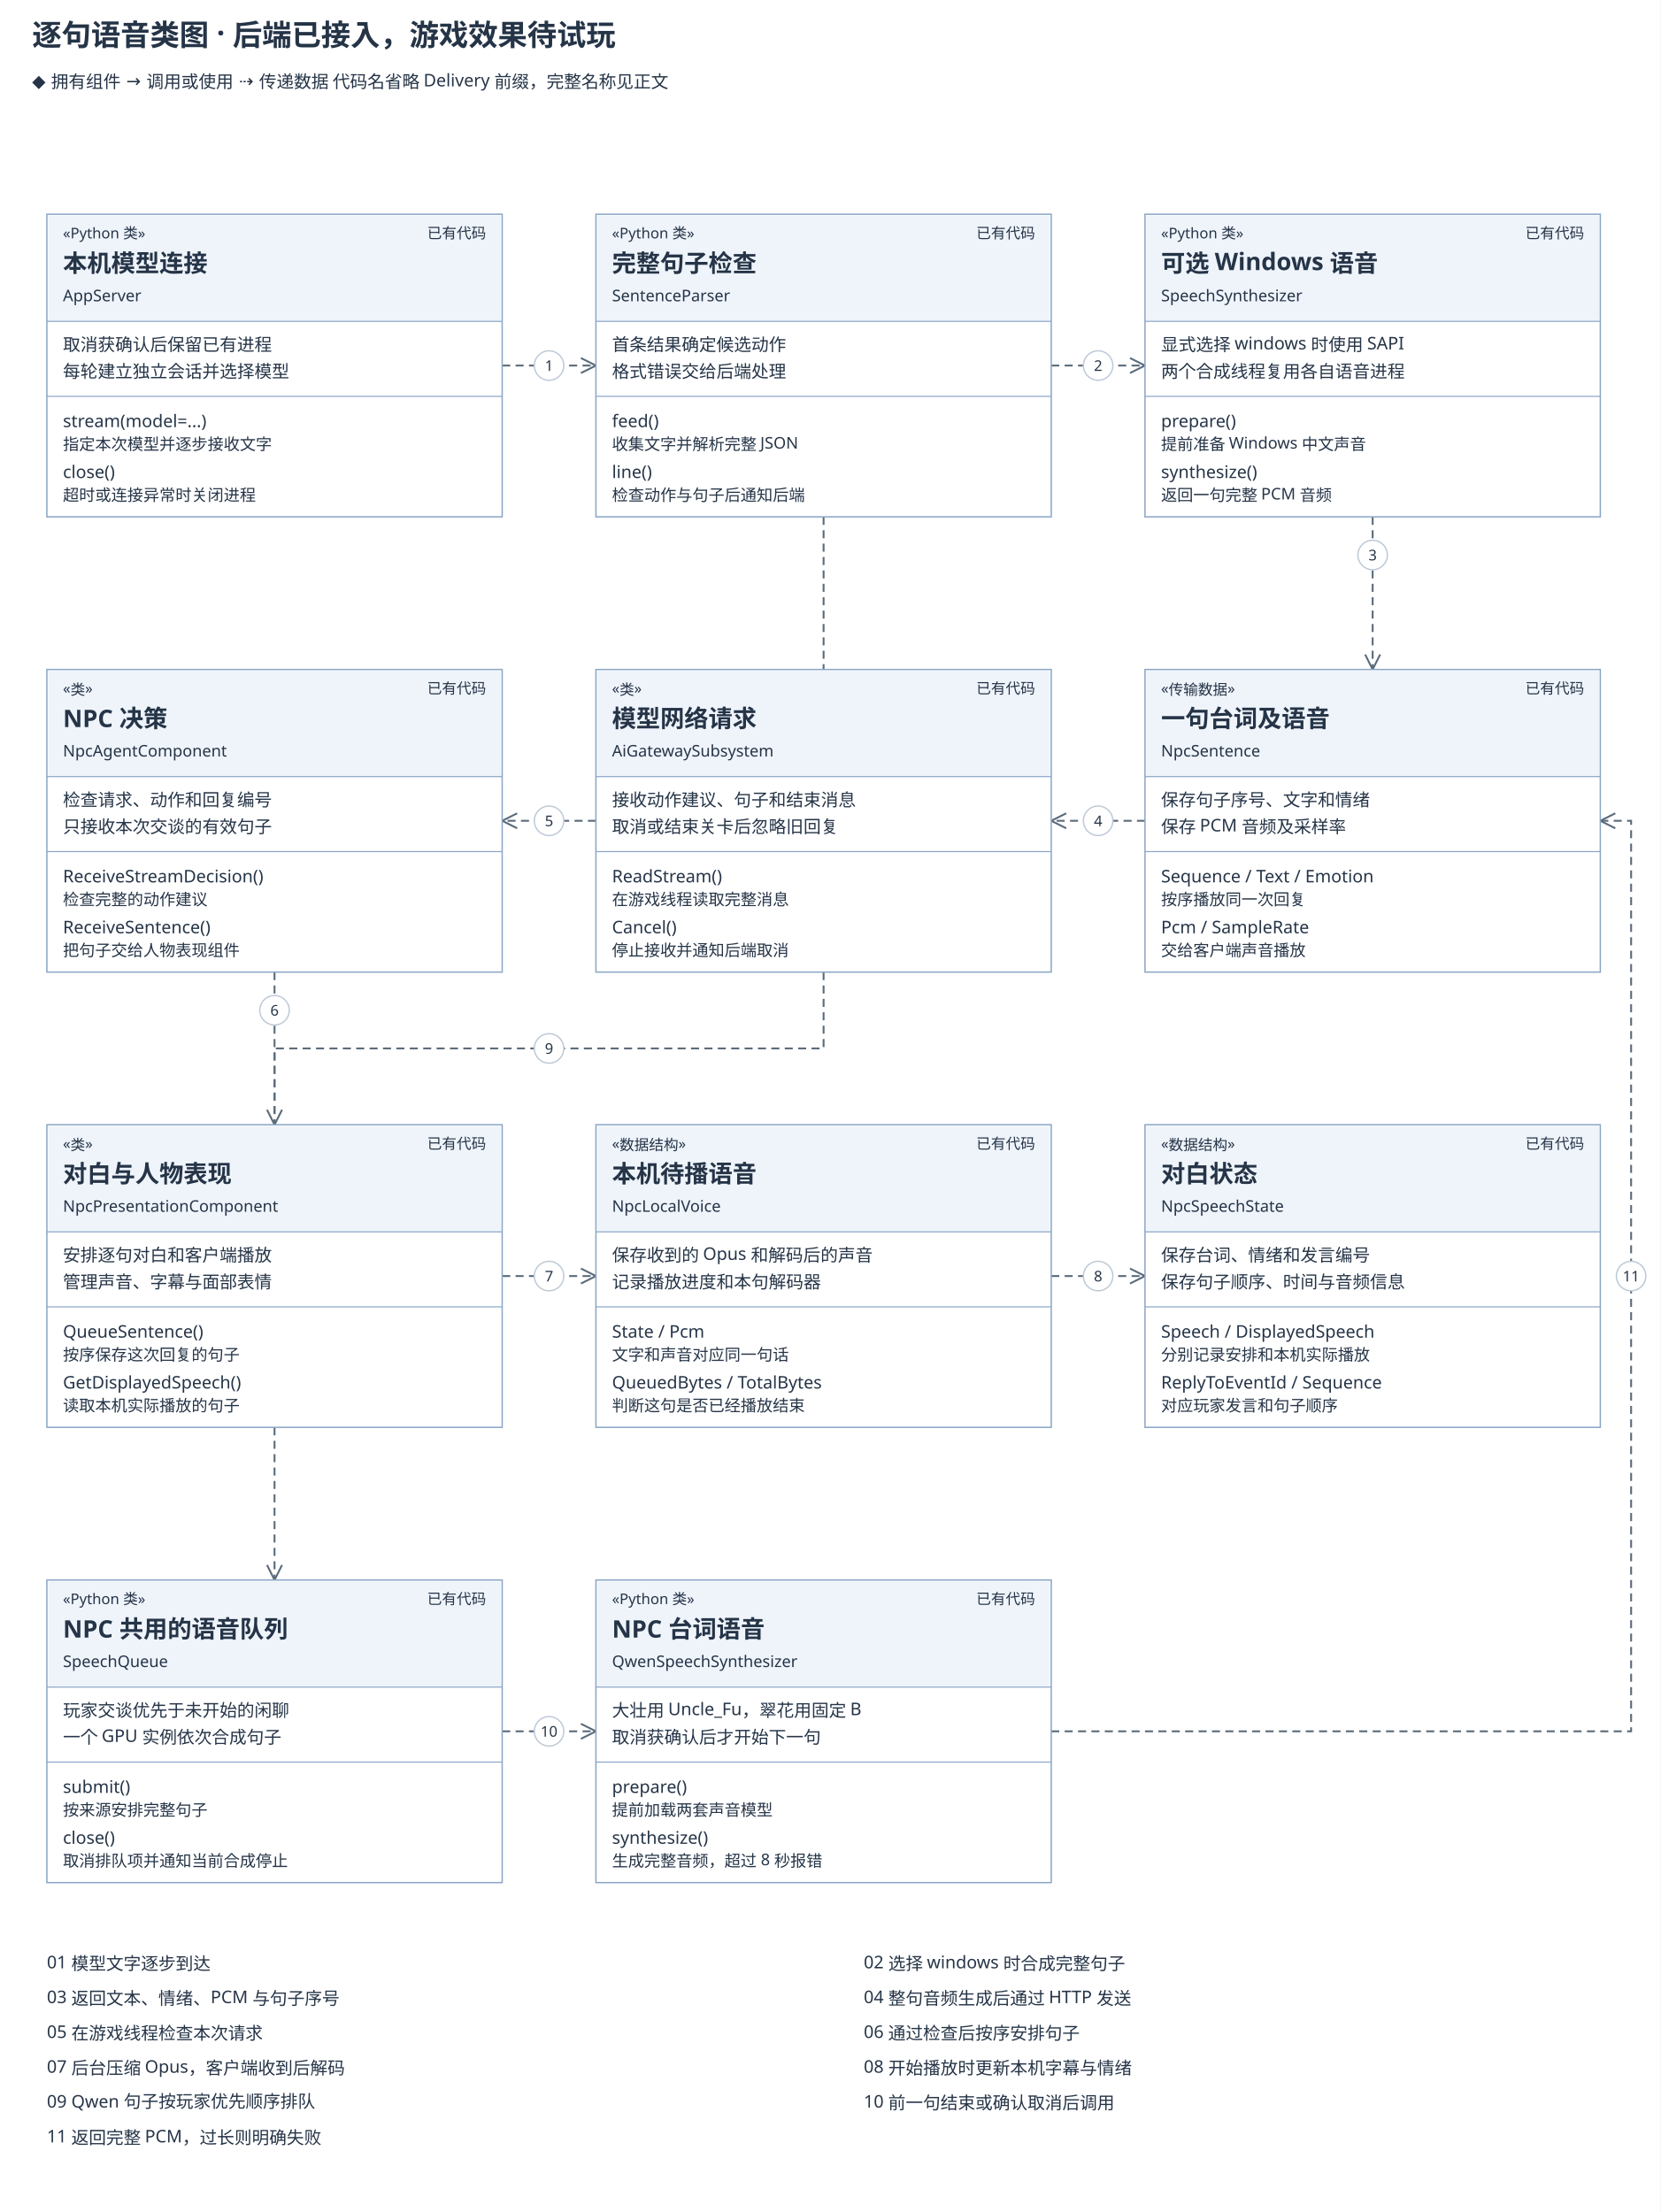
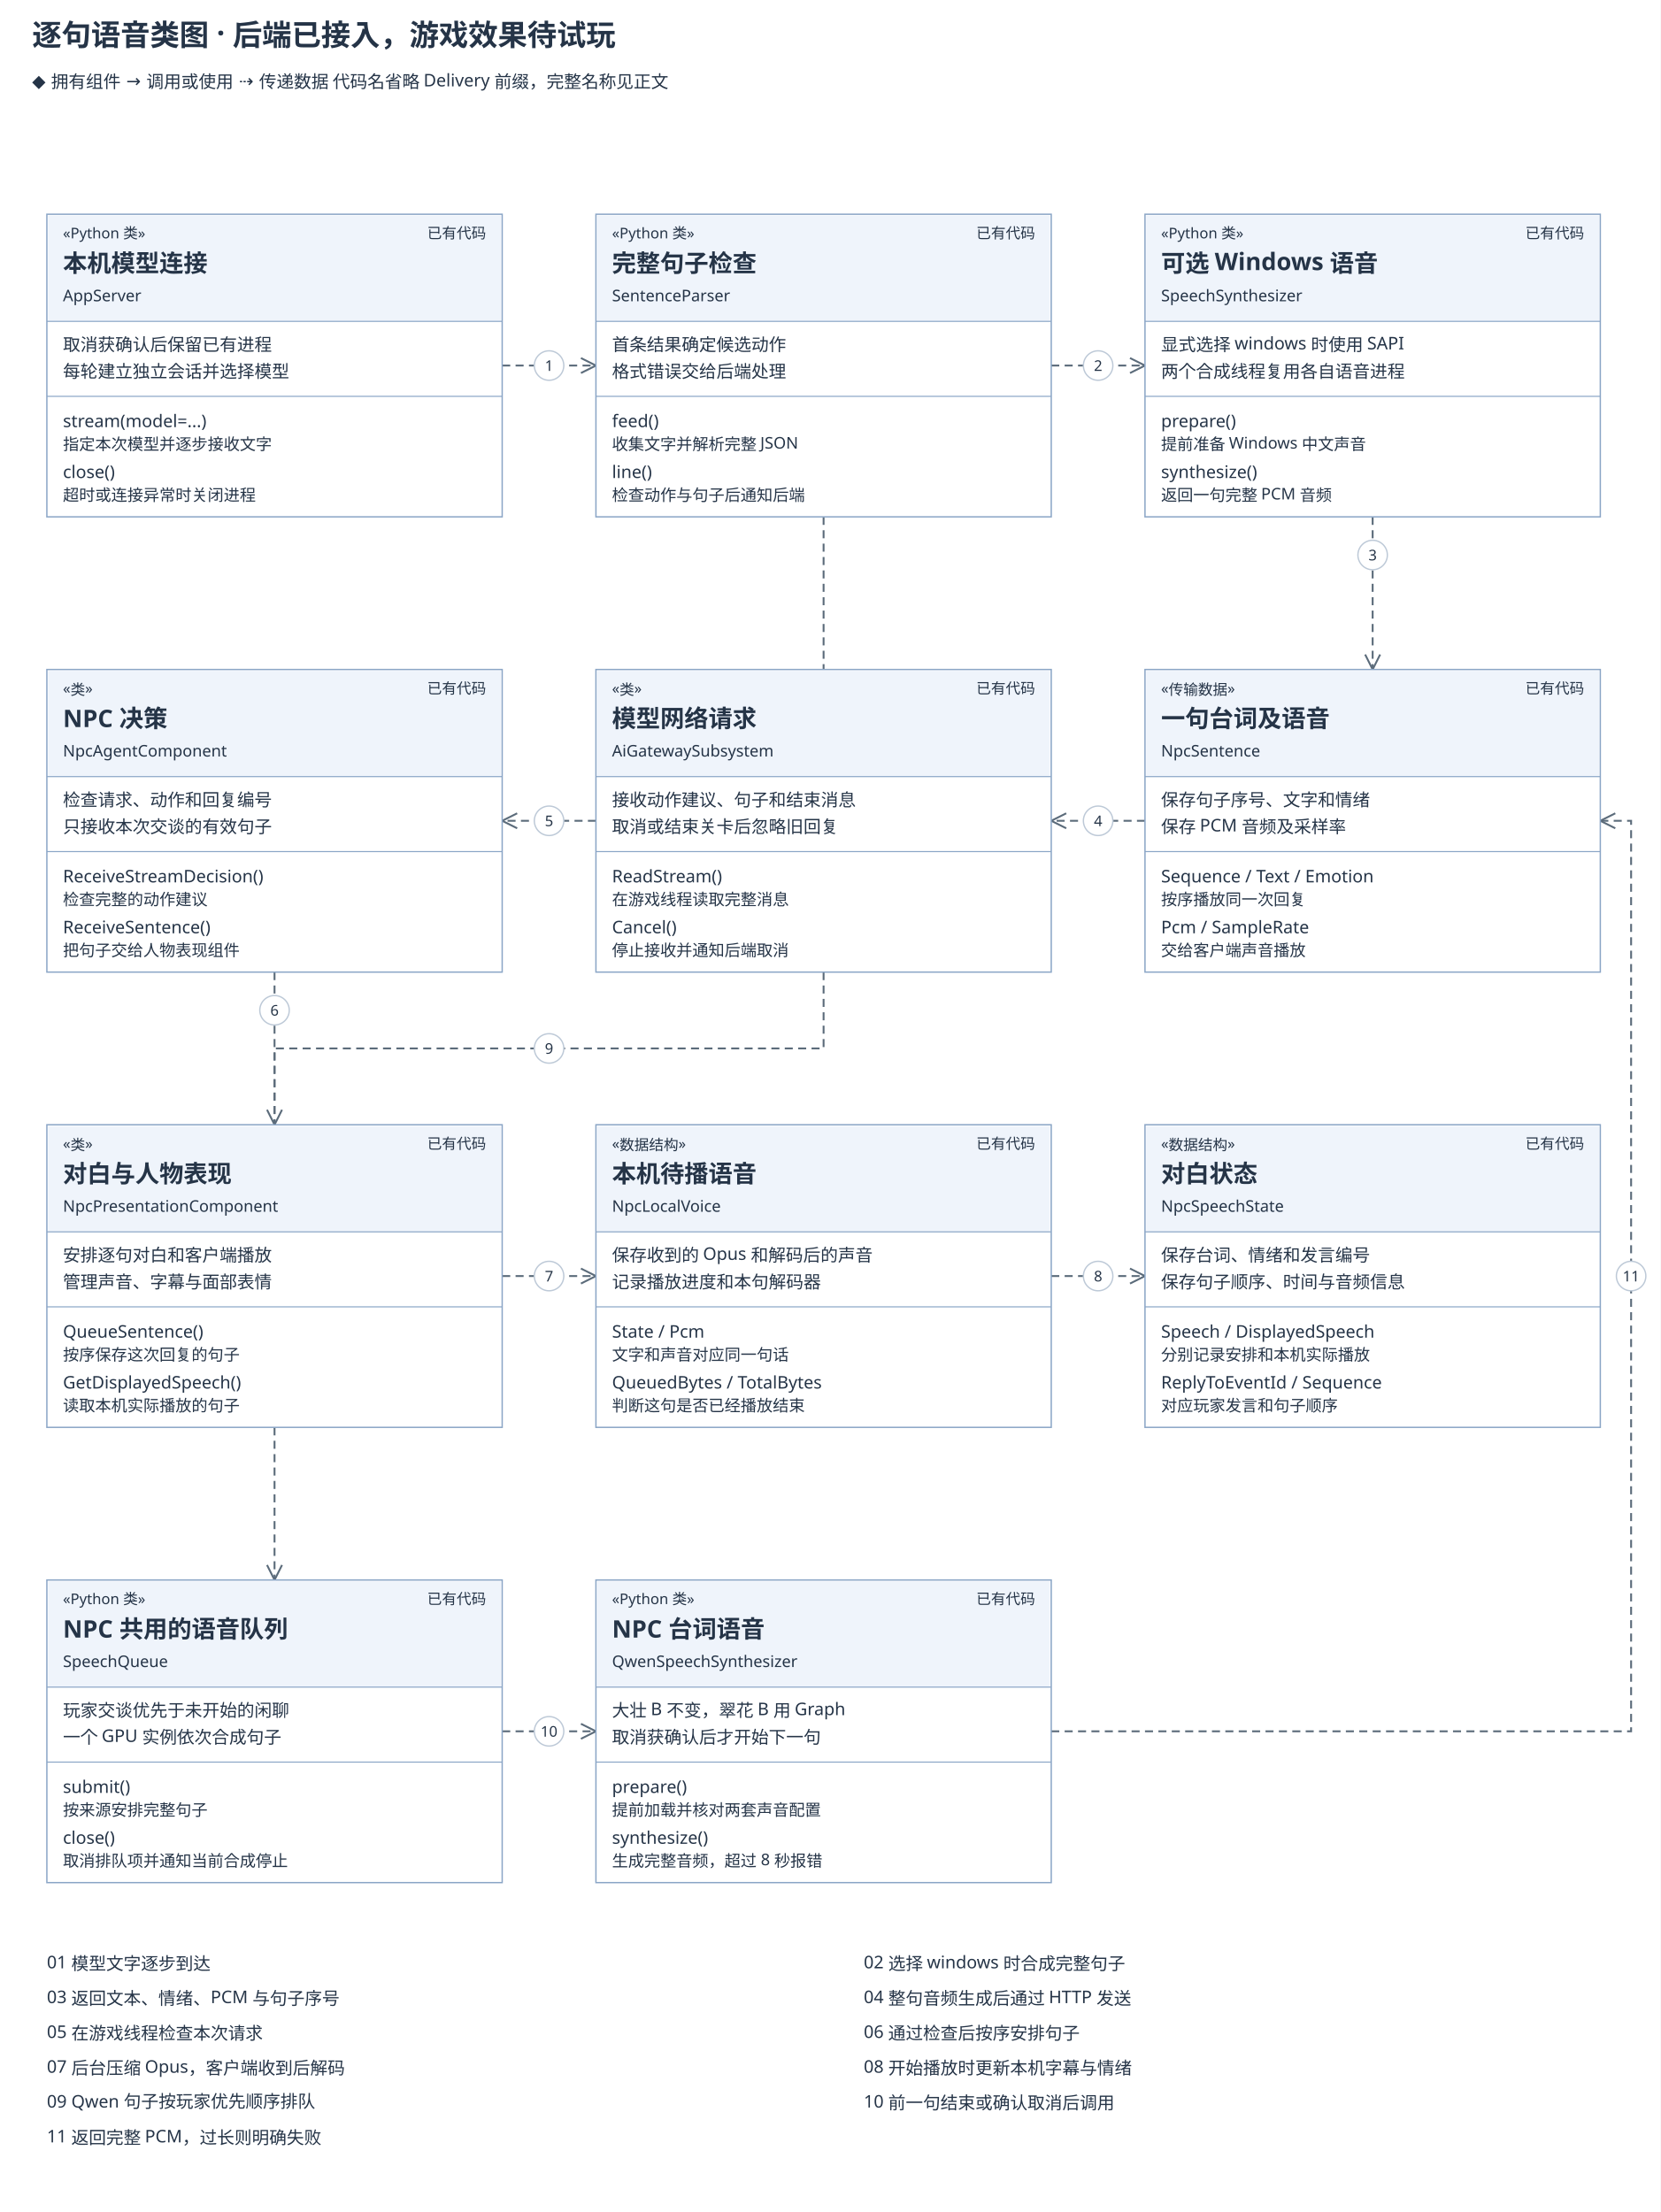
<svg xmlns="http://www.w3.org/2000/svg" width="1240" height="1652" viewBox="0 0 1240 1652" role="img" aria-label="逐句语音类图 · 后端已接入，游戏效果待试玩">
  <defs>
    <marker id="arrow" markerWidth="10" markerHeight="10" refX="9" refY="5" orient="auto">
      <path d="M1 1 L9 5 L1 9" fill="none" stroke="#5b6b7a" />
    </marker>
    <marker id="diamond" markerWidth="14" markerHeight="12" refX="1" refY="6" orient="auto">
      <path d="M1 6 L7 1 L13 6 L7 11 Z" fill="#5b6b7a" />
    </marker>
  </defs>
  <style>text{font-family:'Segoe UI','Microsoft YaHei',sans-serif;fill:#253447} .edge{fill:none;stroke:#5b6b7a;stroke-width:1.4} .lifeline{stroke:#98a5b2;stroke-dasharray:5 5} </style>
  <rect width="100%" height="100%" fill="#fff" />
  <text x="24" y="34" font-size="22" text-anchor="start" font-weight="600">逐句语音类图 · 后端已接入，游戏效果待试玩</text>
  <text x="24" y="65" font-size="13" text-anchor="start" font-weight="400">◆ 拥有组件   → 调用或使用   ⇢ 传递数据   代码名省略 Delivery 前缀，完整名称见正文</text>
  <polyline class="edge" points="375,273.0 445,273.0" marker-end="url(#arrow)" stroke-dasharray="6 4" />
  <circle cx="410.0" cy="273.0" r="11" fill="white" stroke="#bdc9d7" />
  <text x="410.0" y="277.0" font-size="11" text-anchor="middle" font-weight="400">1</text>
  <polyline class="edge" points="785,273.0 855,273.0" marker-end="url(#arrow)" stroke-dasharray="6 4" />
  <circle cx="820.0" cy="273.0" r="11" fill="white" stroke="#bdc9d7" />
  <text x="820.0" y="277.0" font-size="11" text-anchor="middle" font-weight="400">2</text>
  <polyline class="edge" points="1025.0,386 1025.0,443.0 1025.0,500" marker-end="url(#arrow)" stroke-dasharray="6 4" />
  <circle cx="1025.0" cy="414.5" r="11" fill="white" stroke="#bdc9d7" />
  <text x="1025.0" y="418.5" font-size="11" text-anchor="middle" font-weight="400">3</text>
  <polyline class="edge" points="855,613.0 785,613.0" marker-end="url(#arrow)" stroke-dasharray="6 4" />
  <circle cx="820.0" cy="613.0" r="11" fill="white" stroke="#bdc9d7" />
  <text x="820.0" y="617.0" font-size="11" text-anchor="middle" font-weight="400">4</text>
  <polyline class="edge" points="445,613.0 375,613.0" marker-end="url(#arrow)" stroke-dasharray="6 4" />
  <circle cx="410.0" cy="613.0" r="11" fill="white" stroke="#bdc9d7" />
  <text x="410.0" y="617.0" font-size="11" text-anchor="middle" font-weight="400">5</text>
  <polyline class="edge" points="205.0,726 205.0,783.0 205.0,840" marker-end="url(#arrow)" stroke-dasharray="6 4" />
  <circle cx="205.0" cy="754.5" r="11" fill="white" stroke="#bdc9d7" />
  <text x="205.0" y="758.5" font-size="11" text-anchor="middle" font-weight="400">6</text>
  <polyline class="edge" points="375,953.0 445,953.0" marker-end="url(#arrow)" stroke-dasharray="6 4" />
  <circle cx="410.0" cy="953.0" r="11" fill="white" stroke="#bdc9d7" />
  <text x="410.0" y="957.0" font-size="11" text-anchor="middle" font-weight="400">7</text>
  <polyline class="edge" points="785,953.0 855,953.0" marker-end="url(#arrow)" stroke-dasharray="6 4" />
  <circle cx="820.0" cy="953.0" r="11" fill="white" stroke="#bdc9d7" />
  <text x="820.0" y="957.0" font-size="11" text-anchor="middle" font-weight="400">8</text>
  <polyline class="edge" points="615.0,386 615.0,783.0 205.0,783.0 205.0,1180" marker-end="url(#arrow)" stroke-dasharray="6 4" />
  <circle cx="410.0" cy="783.0" r="11" fill="white" stroke="#bdc9d7" />
  <text x="410.0" y="787.0" font-size="11" text-anchor="middle" font-weight="400">9</text>
  <polyline class="edge" points="375,1293.0 445,1293.0" marker-end="url(#arrow)" stroke-dasharray="6 4" />
  <circle cx="410.0" cy="1293.0" r="11" fill="white" stroke="#bdc9d7" />
  <text x="410.0" y="1297.0" font-size="11" text-anchor="middle" font-weight="400">10</text>
  <polyline class="edge" points="785,1293.0 1218,1293.0 1218,613.0 1195,613.0" marker-end="url(#arrow)" stroke-dasharray="6 4" />
  <circle cx="1218.0" cy="953.0" r="11" fill="white" stroke="#bdc9d7" />
  <text x="1218.0" y="957.0" font-size="11" text-anchor="middle" font-weight="400">11</text>
  <g data-node="AppServer">
    <rect x="35" y="160" width="340" height="226" fill="white" stroke="#8aa5c6" />
    <path d="M36 161 H374 V240 H36 Z" fill="#eff4fb" />
    <text x="47" y="178" font-size="11" text-anchor="start" font-weight="400">«Python 类»</text>
    <text x="363" y="178" font-size="11" text-anchor="end" font-weight="400">已有代码</text>
    <text x="47" y="203" font-size="18" text-anchor="start" font-weight="600">本机模型连接</text>
    <text x="47" y="225" font-size="12" text-anchor="start" font-weight="400">AppServer</text>
    <path d="M35 240 H375 M35 296 H375" stroke="#8aa5c6" stroke-width=".8" />
    <text x="47" y="262" font-size="13" text-anchor="start" font-weight="400">取消获确认后保留已有进程</text>
    <text x="47" y="282" font-size="13" text-anchor="start" font-weight="400">每轮建立独立会话并选择模型</text>
    <text x="47" y="319" font-size="13" text-anchor="start" font-weight="400">stream(model=...)</text>
    <text x="47" y="336" font-size="12" text-anchor="start" font-weight="400">指定本次模型并逐步接收文字</text>
    <text x="47" y="357" font-size="13" text-anchor="start" font-weight="400">close()</text>
    <text x="47" y="374" font-size="12" text-anchor="start" font-weight="400">超时或连接异常时关闭进程</text>
  </g>
  <g data-node="SentenceParser">
    <rect x="445" y="160" width="340" height="226" fill="white" stroke="#8aa5c6" />
    <path d="M446 161 H784 V240 H446 Z" fill="#eff4fb" />
    <text x="457" y="178" font-size="11" text-anchor="start" font-weight="400">«Python 类»</text>
    <text x="773" y="178" font-size="11" text-anchor="end" font-weight="400">已有代码</text>
    <text x="457" y="203" font-size="18" text-anchor="start" font-weight="600">完整句子检查</text>
    <text x="457" y="225" font-size="12" text-anchor="start" font-weight="400">SentenceParser</text>
    <path d="M445 240 H785 M445 296 H785" stroke="#8aa5c6" stroke-width=".8" />
    <text x="457" y="262" font-size="13" text-anchor="start" font-weight="400">首条结果确定候选动作</text>
    <text x="457" y="282" font-size="13" text-anchor="start" font-weight="400">格式错误交给后端处理</text>
    <text x="457" y="319" font-size="13" text-anchor="start" font-weight="400">feed()</text>
    <text x="457" y="336" font-size="12" text-anchor="start" font-weight="400">收集文字并解析完整 JSON</text>
    <text x="457" y="357" font-size="13" text-anchor="start" font-weight="400">line()</text>
    <text x="457" y="374" font-size="12" text-anchor="start" font-weight="400">检查动作与句子后通知后端</text>
  </g>
  <g data-node="SpeechSynthesizer">
    <rect x="855" y="160" width="340" height="226" fill="white" stroke="#8aa5c6" />
    <path d="M856 161 H1194 V240 H856 Z" fill="#eff4fb" />
    <text x="867" y="178" font-size="11" text-anchor="start" font-weight="400">«Python 类»</text>
    <text x="1183" y="178" font-size="11" text-anchor="end" font-weight="400">已有代码</text>
    <text x="867" y="203" font-size="18" text-anchor="start" font-weight="600">可选 Windows 语音</text>
    <text x="867" y="225" font-size="12" text-anchor="start" font-weight="400">SpeechSynthesizer</text>
    <path d="M855 240 H1195 M855 296 H1195" stroke="#8aa5c6" stroke-width=".8" />
    <text x="867" y="262" font-size="13" text-anchor="start" font-weight="400">显式选择 windows 时使用 SAPI</text>
    <text x="867" y="282" font-size="13" text-anchor="start" font-weight="400">两个合成线程复用各自语音进程</text>
    <text x="867" y="319" font-size="13" text-anchor="start" font-weight="400">prepare()</text>
    <text x="867" y="336" font-size="12" text-anchor="start" font-weight="400">提前准备 Windows 中文声音</text>
    <text x="867" y="357" font-size="13" text-anchor="start" font-weight="400">synthesize()</text>
    <text x="867" y="374" font-size="12" text-anchor="start" font-weight="400">返回一句完整 PCM 音频</text>
  </g>
  <g data-node="UDeliveryNpcAgentComponent">
    <rect x="35" y="500" width="340" height="226" fill="white" stroke="#8aa5c6" />
    <path d="M36 501 H374 V580 H36 Z" fill="#eff4fb" />
    <text x="47" y="518" font-size="11" text-anchor="start" font-weight="400">«类»</text>
    <text x="363" y="518" font-size="11" text-anchor="end" font-weight="400">已有代码</text>
    <text x="47" y="543" font-size="18" text-anchor="start" font-weight="600">NPC 决策</text>
    <text x="47" y="565" font-size="12" text-anchor="start" font-weight="400">NpcAgentComponent</text>
    <path d="M35 580 H375 M35 636 H375" stroke="#8aa5c6" stroke-width=".8" />
    <text x="47" y="602" font-size="13" text-anchor="start" font-weight="400">检查请求、动作和回复编号</text>
    <text x="47" y="622" font-size="13" text-anchor="start" font-weight="400">只接收本次交谈的有效句子</text>
    <text x="47" y="659" font-size="13" text-anchor="start" font-weight="400">ReceiveStreamDecision()</text>
    <text x="47" y="676" font-size="12" text-anchor="start" font-weight="400">检查完整的动作建议</text>
    <text x="47" y="697" font-size="13" text-anchor="start" font-weight="400">ReceiveSentence()</text>
    <text x="47" y="714" font-size="12" text-anchor="start" font-weight="400">把句子交给人物表现组件</text>
  </g>
  <g data-node="UDeliveryAiGatewaySubsystem">
    <rect x="445" y="500" width="340" height="226" fill="white" stroke="#8aa5c6" />
    <path d="M446 501 H784 V580 H446 Z" fill="#eff4fb" />
    <text x="457" y="518" font-size="11" text-anchor="start" font-weight="400">«类»</text>
    <text x="773" y="518" font-size="11" text-anchor="end" font-weight="400">已有代码</text>
    <text x="457" y="543" font-size="18" text-anchor="start" font-weight="600">模型网络请求</text>
    <text x="457" y="565" font-size="12" text-anchor="start" font-weight="400">AiGatewaySubsystem</text>
    <path d="M445 580 H785 M445 636 H785" stroke="#8aa5c6" stroke-width=".8" />
    <text x="457" y="602" font-size="13" text-anchor="start" font-weight="400">接收动作建议、句子和结束消息</text>
    <text x="457" y="622" font-size="13" text-anchor="start" font-weight="400">取消或结束关卡后忽略旧回复</text>
    <text x="457" y="659" font-size="13" text-anchor="start" font-weight="400">ReadStream()</text>
    <text x="457" y="676" font-size="12" text-anchor="start" font-weight="400">在游戏线程读取完整消息</text>
    <text x="457" y="697" font-size="13" text-anchor="start" font-weight="400">Cancel()</text>
    <text x="457" y="714" font-size="12" text-anchor="start" font-weight="400">停止接收并通知后端取消</text>
  </g>
  <g data-node="FDeliveryNpcSentence">
    <rect x="855" y="500" width="340" height="226" fill="white" stroke="#8aa5c6" />
    <path d="M856 501 H1194 V580 H856 Z" fill="#eff4fb" />
    <text x="867" y="518" font-size="11" text-anchor="start" font-weight="400">«传输数据»</text>
    <text x="1183" y="518" font-size="11" text-anchor="end" font-weight="400">已有代码</text>
    <text x="867" y="543" font-size="18" text-anchor="start" font-weight="600">一句台词及语音</text>
    <text x="867" y="565" font-size="12" text-anchor="start" font-weight="400">NpcSentence</text>
    <path d="M855 580 H1195 M855 636 H1195" stroke="#8aa5c6" stroke-width=".8" />
    <text x="867" y="602" font-size="13" text-anchor="start" font-weight="400">保存句子序号、文字和情绪</text>
    <text x="867" y="622" font-size="13" text-anchor="start" font-weight="400">保存 PCM 音频及采样率</text>
    <text x="867" y="659" font-size="13" text-anchor="start" font-weight="400">Sequence / Text / Emotion</text>
    <text x="867" y="676" font-size="12" text-anchor="start" font-weight="400">按序播放同一次回复</text>
    <text x="867" y="697" font-size="13" text-anchor="start" font-weight="400">Pcm / SampleRate</text>
    <text x="867" y="714" font-size="12" text-anchor="start" font-weight="400">交给客户端声音播放</text>
  </g>
  <g data-node="UDeliveryNpcPresentationComponent">
    <rect x="35" y="840" width="340" height="226" fill="white" stroke="#8aa5c6" />
    <path d="M36 841 H374 V920 H36 Z" fill="#eff4fb" />
    <text x="47" y="858" font-size="11" text-anchor="start" font-weight="400">«类»</text>
    <text x="363" y="858" font-size="11" text-anchor="end" font-weight="400">已有代码</text>
    <text x="47" y="883" font-size="18" text-anchor="start" font-weight="600">对白与人物表现</text>
    <text x="47" y="905" font-size="12" text-anchor="start" font-weight="400">NpcPresentationComponent</text>
    <path d="M35 920 H375 M35 976 H375" stroke="#8aa5c6" stroke-width=".8" />
    <text x="47" y="942" font-size="13" text-anchor="start" font-weight="400">安排逐句对白和客户端播放</text>
    <text x="47" y="962" font-size="13" text-anchor="start" font-weight="400">管理声音、字幕与面部表情</text>
    <text x="47" y="999" font-size="13" text-anchor="start" font-weight="400">QueueSentence()</text>
    <text x="47" y="1016" font-size="12" text-anchor="start" font-weight="400">按序保存这次回复的句子</text>
    <text x="47" y="1037" font-size="13" text-anchor="start" font-weight="400">GetDisplayedSpeech()</text>
    <text x="47" y="1054" font-size="12" text-anchor="start" font-weight="400">读取本机实际播放的句子</text>
  </g>
  <g data-node="FDeliveryNpcLocalVoice">
    <rect x="445" y="840" width="340" height="226" fill="white" stroke="#8aa5c6" />
    <path d="M446 841 H784 V920 H446 Z" fill="#eff4fb" />
    <text x="457" y="858" font-size="11" text-anchor="start" font-weight="400">«数据结构»</text>
    <text x="773" y="858" font-size="11" text-anchor="end" font-weight="400">已有代码</text>
    <text x="457" y="883" font-size="18" text-anchor="start" font-weight="600">本机待播语音</text>
    <text x="457" y="905" font-size="12" text-anchor="start" font-weight="400">NpcLocalVoice</text>
    <path d="M445 920 H785 M445 976 H785" stroke="#8aa5c6" stroke-width=".8" />
    <text x="457" y="942" font-size="13" text-anchor="start" font-weight="400">保存收到的 Opus 和解码后的声音</text>
    <text x="457" y="962" font-size="13" text-anchor="start" font-weight="400">记录播放进度和本句解码器</text>
    <text x="457" y="999" font-size="13" text-anchor="start" font-weight="400">State / Pcm</text>
    <text x="457" y="1016" font-size="12" text-anchor="start" font-weight="400">文字和声音对应同一句话</text>
    <text x="457" y="1037" font-size="13" text-anchor="start" font-weight="400">QueuedBytes / TotalBytes</text>
    <text x="457" y="1054" font-size="12" text-anchor="start" font-weight="400">判断这句是否已经播放结束</text>
  </g>
  <g data-node="FDeliveryNpcSpeechState">
    <rect x="855" y="840" width="340" height="226" fill="white" stroke="#8aa5c6" />
    <path d="M856 841 H1194 V920 H856 Z" fill="#eff4fb" />
    <text x="867" y="858" font-size="11" text-anchor="start" font-weight="400">«数据结构»</text>
    <text x="1183" y="858" font-size="11" text-anchor="end" font-weight="400">已有代码</text>
    <text x="867" y="883" font-size="18" text-anchor="start" font-weight="600">对白状态</text>
    <text x="867" y="905" font-size="12" text-anchor="start" font-weight="400">NpcSpeechState</text>
    <path d="M855 920 H1195 M855 976 H1195" stroke="#8aa5c6" stroke-width=".8" />
    <text x="867" y="942" font-size="13" text-anchor="start" font-weight="400">保存台词、情绪和发言编号</text>
    <text x="867" y="962" font-size="13" text-anchor="start" font-weight="400">保存句子顺序、时间与音频信息</text>
    <text x="867" y="999" font-size="13" text-anchor="start" font-weight="400">Speech / DisplayedSpeech</text>
    <text x="867" y="1016" font-size="12" text-anchor="start" font-weight="400">分别记录安排和本机实际播放</text>
    <text x="867" y="1037" font-size="13" text-anchor="start" font-weight="400">ReplyToEventId / Sequence</text>
    <text x="867" y="1054" font-size="12" text-anchor="start" font-weight="400">对应玩家发言和句子顺序</text>
  </g>
  <g data-node="SpeechQueue">
    <rect x="35" y="1180" width="340" height="226" fill="white" stroke="#8aa5c6" />
    <path d="M36 1181 H374 V1260 H36 Z" fill="#eff4fb" />
    <text x="47" y="1198" font-size="11" text-anchor="start" font-weight="400">«Python 类»</text>
    <text x="363" y="1198" font-size="11" text-anchor="end" font-weight="400">已有代码</text>
    <text x="47" y="1223" font-size="18" text-anchor="start" font-weight="600">NPC 共用的语音队列</text>
    <text x="47" y="1245" font-size="12" text-anchor="start" font-weight="400">SpeechQueue</text>
    <path d="M35 1260 H375 M35 1316 H375" stroke="#8aa5c6" stroke-width=".8" />
    <text x="47" y="1282" font-size="13" text-anchor="start" font-weight="400">玩家交谈优先于未开始的闲聊</text>
    <text x="47" y="1302" font-size="13" text-anchor="start" font-weight="400">一个 GPU 实例依次合成句子</text>
    <text x="47" y="1339" font-size="13" text-anchor="start" font-weight="400">submit()</text>
    <text x="47" y="1356" font-size="12" text-anchor="start" font-weight="400">按来源安排完整句子</text>
    <text x="47" y="1377" font-size="13" text-anchor="start" font-weight="400">close()</text>
    <text x="47" y="1394" font-size="12" text-anchor="start" font-weight="400">取消排队项并通知当前合成停止</text>
  </g>
  <g data-node="QwenSpeechSynthesizer">
    <rect x="445" y="1180" width="340" height="226" fill="white" stroke="#8aa5c6" />
    <path d="M446 1181 H784 V1260 H446 Z" fill="#eff4fb" />
    <text x="457" y="1198" font-size="11" text-anchor="start" font-weight="400">«Python 类»</text>
    <text x="773" y="1198" font-size="11" text-anchor="end" font-weight="400">已有代码</text>
    <text x="457" y="1223" font-size="18" text-anchor="start" font-weight="600">NPC 台词语音</text>
    <text x="457" y="1245" font-size="12" text-anchor="start" font-weight="400">QwenSpeechSynthesizer</text>
    <path d="M445 1260 H785 M445 1316 H785" stroke="#8aa5c6" stroke-width=".8" />
-     <text x="457" y="1282" font-size="13" text-anchor="start" font-weight="400">大壮用 Uncle_Fu，翠花用固定 B</text>
+     <text x="457" y="1282" font-size="13" text-anchor="start" font-weight="400">大壮 B 不变，翠花 B 用 Graph</text>
    <text x="457" y="1302" font-size="13" text-anchor="start" font-weight="400">取消获确认后才开始下一句</text>
    <text x="457" y="1339" font-size="13" text-anchor="start" font-weight="400">prepare()</text>
-     <text x="457" y="1356" font-size="12" text-anchor="start" font-weight="400">提前加载两套声音模型</text>
+     <text x="457" y="1356" font-size="12" text-anchor="start" font-weight="400">提前加载并核对两套声音配置</text>
    <text x="457" y="1377" font-size="13" text-anchor="start" font-weight="400">synthesize()</text>
    <text x="457" y="1394" font-size="12" text-anchor="start" font-weight="400">生成完整音频，超过 8 秒报错</text>
  </g>
  <text x="35" y="1470" font-size="13" text-anchor="start" font-weight="400">01  模型文字逐步到达</text>
  <text x="645" y="1470" font-size="13" text-anchor="start" font-weight="400">02  选择 windows 时合成完整句子</text>
  <text x="35" y="1496" font-size="13" text-anchor="start" font-weight="400">03  返回文本、情绪、PCM 与句子序号</text>
  <text x="645" y="1496" font-size="13" text-anchor="start" font-weight="400">04  整句音频生成后通过 HTTP 发送</text>
  <text x="35" y="1522" font-size="13" text-anchor="start" font-weight="400">05  在游戏线程检查本次请求</text>
  <text x="645" y="1522" font-size="13" text-anchor="start" font-weight="400">06  通过检查后按序安排句子</text>
  <text x="35" y="1548" font-size="13" text-anchor="start" font-weight="400">07  后台压缩 Opus，客户端收到后解码</text>
  <text x="645" y="1548" font-size="13" text-anchor="start" font-weight="400">08  开始播放时更新本机字幕与情绪</text>
  <text x="35" y="1574" font-size="13" text-anchor="start" font-weight="400">09  Qwen 句子按玩家优先顺序排队</text>
  <text x="645" y="1574" font-size="13" text-anchor="start" font-weight="400">10  前一句结束或确认取消后调用</text>
  <text x="35" y="1600" font-size="13" text-anchor="start" font-weight="400">11  返回完整 PCM，过长则明确失败</text>
</svg>
